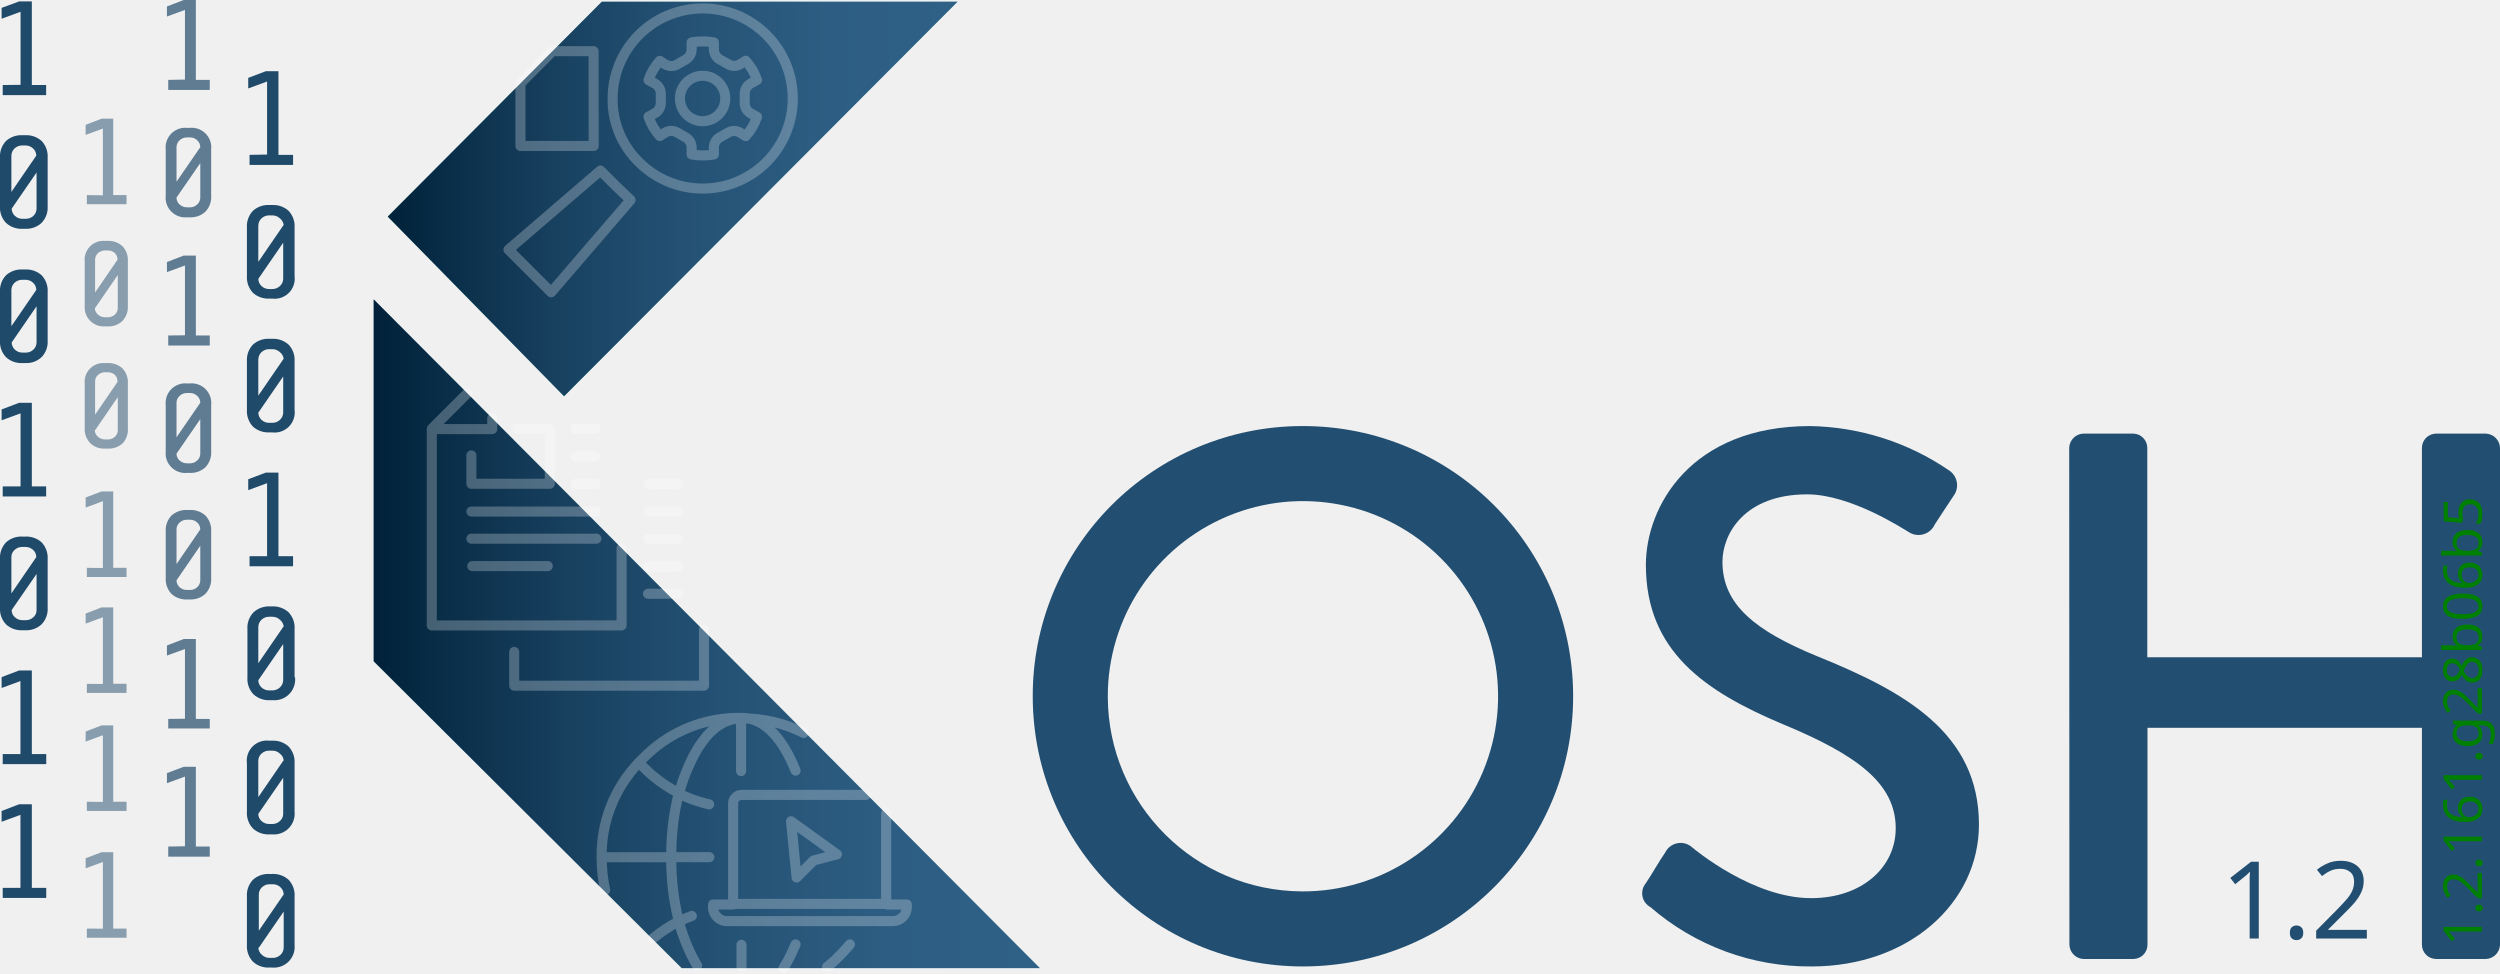
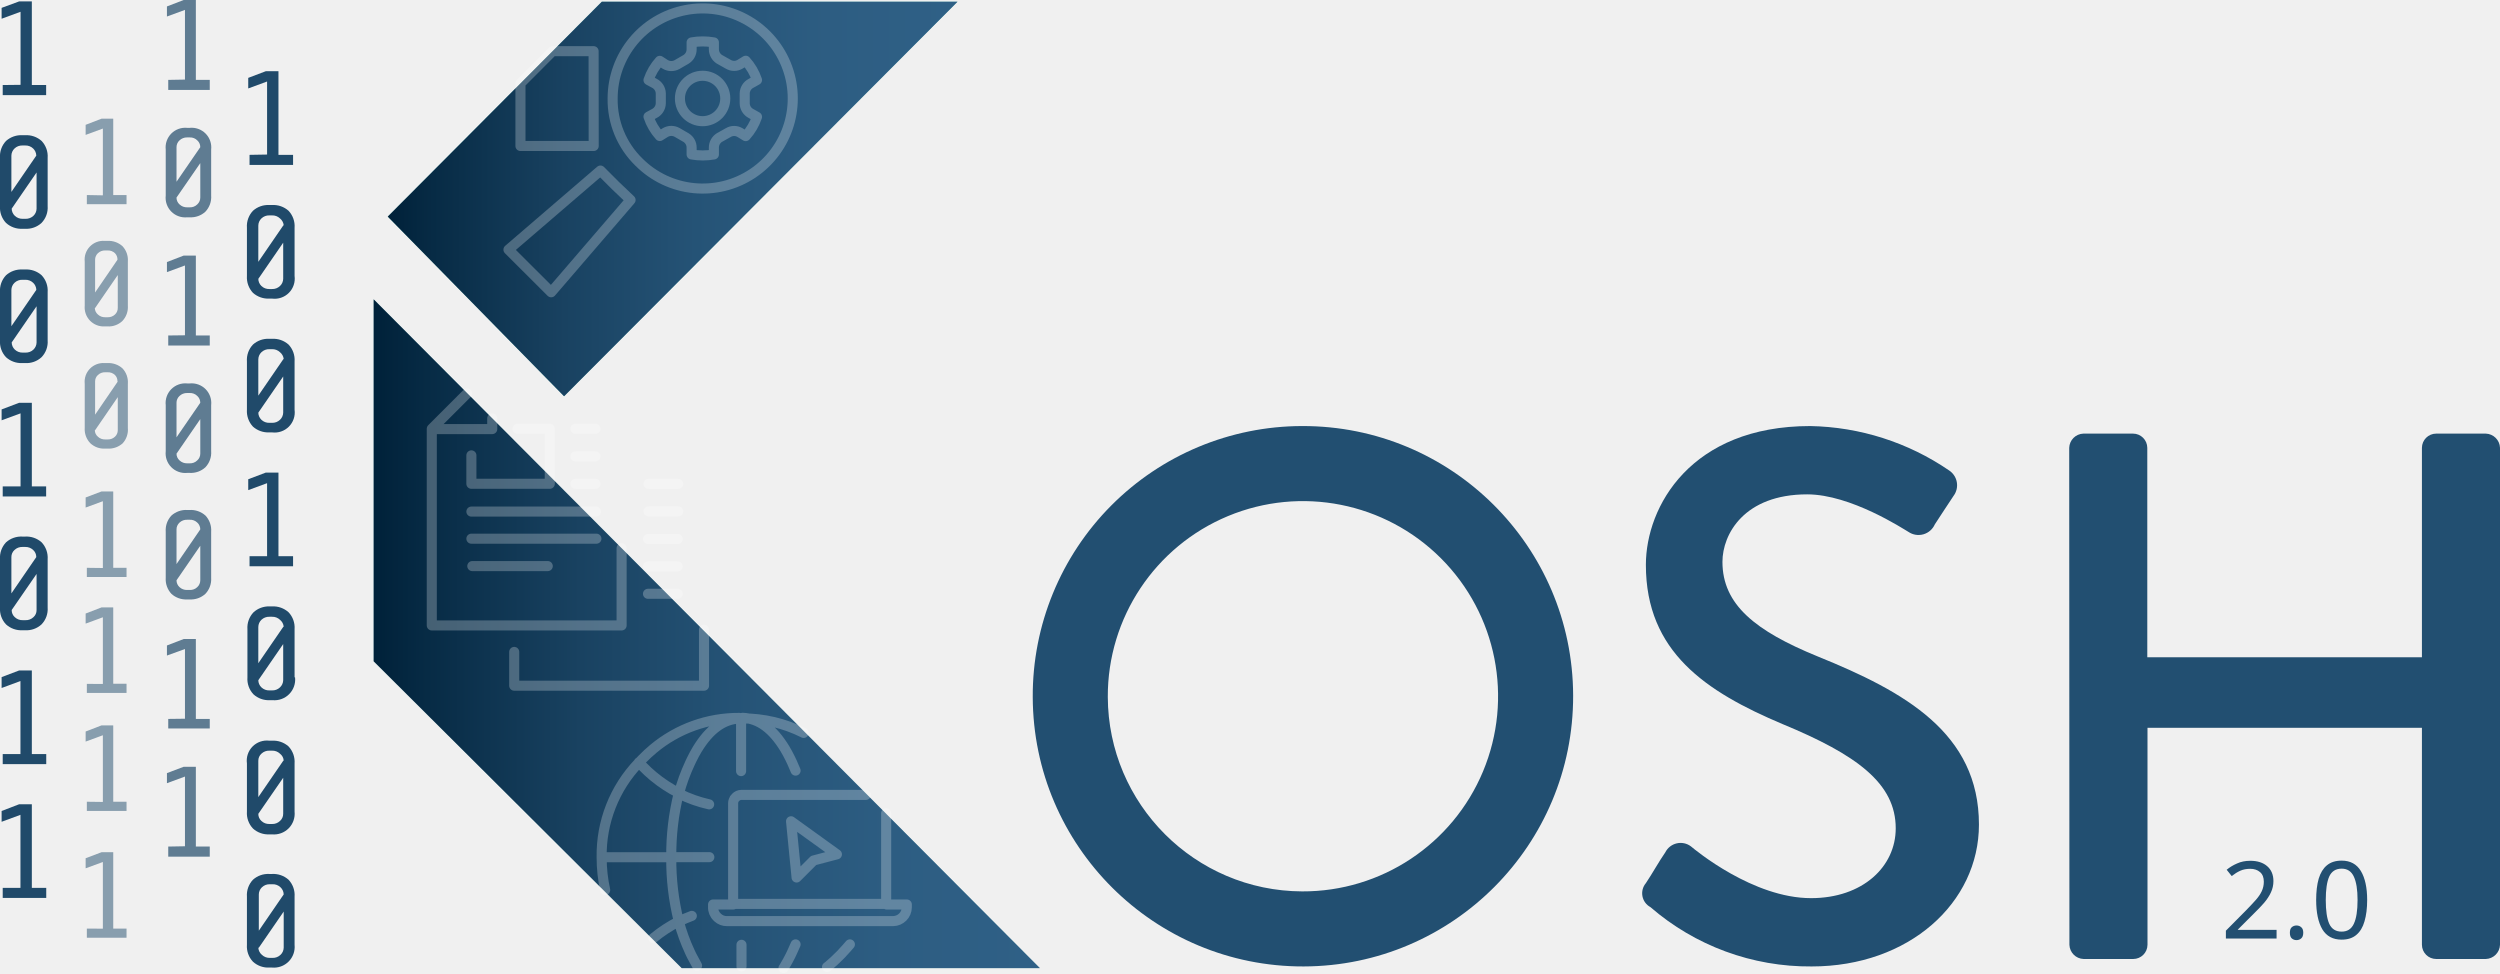
<svg xmlns="http://www.w3.org/2000/svg" xmlns:xlink="http://www.w3.org/1999/xlink" viewBox="0 0 248.15 96.65" version="1.1" id="svg4211">
  <defs id="defs4110">
    <style id="style4094">.cls-1{isolation:isolate;}.cls-2,.cls-3,.cls-4,.cls-5{fill:#224f71;}.cls-3,.cls-4,.cls-5,.cls-6{mix-blend-mode:multiply;}.cls-4{opacity:0.7;}.cls-5{opacity:0.5;}.cls-6{fill:#afdedc;}.cls-7{fill:url(#linear-gradient);}.cls-8{fill:url(#linear-gradient-2);}.cls-9{opacity:0.25;}.cls-10,.cls-11{fill:none;stroke:#fff;stroke-linecap:round;stroke-linejoin:round;}.cls-10{fill-rule:evenodd;}</style>
    <linearGradient id="linear-gradient" x1="38.49" y1="19.75" x2="95.04" y2="19.75" gradientUnits="userSpaceOnUse">
      <stop offset="0" stop-color="#002139" id="stop4096" />
      <stop offset="0.08" stop-color="#072b45" id="stop4098" />
      <stop offset="0.31" stop-color="#194261" id="stop4100" />
      <stop offset="0.54" stop-color="#255376" id="stop4102" />
      <stop offset="0.77" stop-color="#2d5d82" id="stop4104" />
      <stop offset="0.99" stop-color="#2f6086" id="stop4106" />
    </linearGradient>
    <linearGradient id="linear-gradient-2" x1="37.09" y1="62.9" x2="103.22" y2="62.9" xlink:href="#linear-gradient" />
    <linearGradient xlink:href="#linear-gradient" id="linearGradient4217" gradientUnits="userSpaceOnUse" x1="38.49" y1="19.75" x2="95.04" y2="19.75" />
  </defs>
  <path class="cls-2" d="m 129.25,42.29 a 26.82,26.82 0 1 1 -26.74,26.89 26.77,26.77 0 0 1 26.74,-26.89 z m 0,46.19 a 19.37,19.37 0 1 0 -19.29,-19.3 19.37,19.37 0 0 0 19.29,19.3 z" id="path4112" style="isolation:isolate;fill:#224f71" />
  <path class="cls-2" d="m 163.37,87.66 c 0.67,-1 1.26,-2.09 1.93,-3.06 a 1.7,1.7 0 0 1 2.54,-0.59 c 0.44,0.37 6.18,5.14 11.92,5.14 5.14,0 8.41,-3.13 8.41,-6.93 0,-4.47 -3.87,-7.3 -11.24,-10.35 -7.6,-3.21 -13.56,-7.16 -13.56,-15.8 0,-5.81 4.47,-13.78 16.31,-13.78 a 25.21,25.21 0 0 1 13.78,4.4 1.76,1.76 0 0 1 0.45,2.53 c -0.6,0.89 -1.27,1.94 -1.86,2.83 a 1.77,1.77 0 0 1 -2.61,0.75 c -0.52,-0.3 -5.74,-3.73 -10.06,-3.73 -6.25,0 -8.41,3.95 -8.41,6.7 0,4.25 3.27,6.86 9.46,9.39 8.64,3.5 16,7.6 16,16.69 0,7.75 -6.93,14.08 -16.61,14.08 a 24.14,24.14 0 0 1 -16,-5.89 1.56,1.56 0 0 1 -0.45,-2.38 z" id="path4114" style="isolation:isolate;fill:#224f71" />
  <path class="cls-2" d="m 205.39,44.45 a 1.46,1.46 0 0 1 1.41,-1.41 h 4.92 a 1.42,1.42 0 0 1 1.42,1.41 V 65.24 H 240.4 V 44.45 a 1.42,1.42 0 0 1 1.42,-1.41 h 4.91 a 1.46,1.46 0 0 1 1.42,1.41 v 49.33 a 1.46,1.46 0 0 1 -1.42,1.41 h -4.91 A 1.42,1.42 0 0 1 240.4,93.78 V 72.24 h -27.24 v 21.54 a 1.42,1.42 0 0 1 -1.42,1.41 h -4.92 a 1.46,1.46 0 0 1 -1.41,-1.41 z" id="path4116" style="isolation:isolate;fill:#224f71" />
  <path class="cls-3" d="m 0.27,8.44 v 1 h 4.31 v -1 H 3.16 V 0.14 H 1.9 L 0.16,0.78 V 1.86 L 2.04,1.17 v 7.25 z" id="path4124" style="isolation:isolate;mix-blend-mode:multiply;fill:#224f71" />
  <path class="cls-3" d="M 4.73,20.45 V 15.67 A 2.21,2.21 0 0 0 4.13,13.99 2.26,2.26 0 0 0 2.5,13.42 H 2.23 A 2.26,2.26 0 0 0 0.6,13.99 2.21,2.21 0 0 0 0,15.67 v 4.78 a 2.21,2.21 0 0 0 0.6,1.68 2.26,2.26 0 0 0 1.63,0.58 H 2.5 a 2.22,2.22 0 0 0 1.62,-0.58 2.18,2.18 0 0 0 0.61,-1.68 z m -1.13,-5 -2.47,3.6 v -3.6 a 1,1 0 0 1 0.31,-0.71 1.09,1.09 0 0 1 0.79,-0.3 H 2.5 a 1.09,1.09 0 0 1 0.79,0.3 1,1 0 0 1 0.31,0.68 z m -2.44,5.26 2.47,-3.59 v 3.59 a 1,1 0 0 1 -0.31,0.71 1.09,1.09 0 0 1 -0.79,0.3 H 2.26 A 1.09,1.09 0 0 1 1.47,21.42 1,1 0 0 1 1.16,20.71 Z" id="path4126" style="isolation:isolate;mix-blend-mode:multiply;fill:#224f71" />
  <path class="cls-3" d="M 4.73,33.78 V 29 A 2.21,2.21 0 0 0 4.13,27.32 2.26,2.26 0 0 0 2.5,26.75 H 2.23 A 2.26,2.26 0 0 0 0.6,27.32 2.21,2.21 0 0 0 0,29 v 4.78 a 2.21,2.21 0 0 0 0.6,1.68 2.26,2.26 0 0 0 1.63,0.58 H 2.5 a 2.22,2.22 0 0 0 1.62,-0.58 2.18,2.18 0 0 0 0.61,-1.68 z m -1.13,-5 -2.47,3.6 v -3.6 a 1,1 0 0 1 0.31,-0.71 1.09,1.09 0 0 1 0.79,-0.3 H 2.5 a 1.09,1.09 0 0 1 0.79,0.3 1,1 0 0 1 0.31,0.63 z M 1.16,33.99 3.63,30.4 v 3.59 A 1,1 0 0 1 3.32,34.7 1.09,1.09 0 0 1 2.53,35 H 2.26 A 1.09,1.09 0 0 1 1.47,34.7 1,1 0 0 1 1.16,33.99 Z" id="path4128" style="isolation:isolate;mix-blend-mode:multiply;fill:#224f71" />
  <path class="cls-3" d="m 0.27,48.28 v 1 h 4.31 v -1 H 3.16 v -8.3 H 1.9 l -1.74,0.66 v 1.08 l 1.88,-0.69 v 7.25 z" id="path4130" style="isolation:isolate;mix-blend-mode:multiply;fill:#224f71" />
  <path class="cls-3" d="M 4.73,60.3 V 55.52 A 2.23,2.23 0 0 0 4.13,53.83 2.26,2.26 0 0 0 2.5,53.26 H 2.23 A 2.26,2.26 0 0 0 0.6,53.83 2.23,2.23 0 0 0 0,55.52 v 4.78 a 2.21,2.21 0 0 0 0.6,1.68 2.26,2.26 0 0 0 1.63,0.58 H 2.5 A 2.22,2.22 0 0 0 4.12,61.98 2.18,2.18 0 0 0 4.73,60.3 Z m -1.13,-5 -2.47,3.6 v -3.6 a 0.93,0.93 0 0 1 0.31,-0.71 1.09,1.09 0 0 1 0.79,-0.3 H 2.5 a 1.09,1.09 0 0 1 0.79,0.3 0.93,0.93 0 0 1 0.31,0.68 z m -2.44,5.25 2.47,-3.58 v 3.58 a 0.92,0.92 0 0 1 -0.31,0.71 1.09,1.09 0 0 1 -0.79,0.3 H 2.26 A 1.09,1.09 0 0 1 1.47,61.26 0.92,0.92 0 0 1 1.16,60.55 Z" id="path4132" style="isolation:isolate;mix-blend-mode:multiply;fill:#224f71" />
  <path class="cls-3" d="m 0.27,74.85 v 1 h 4.32 v -1 H 3.16 v -8.3 H 1.9 l -1.74,0.66 v 1.08 L 2.03,67.6 v 7.25 z" id="path4134" style="isolation:isolate;mix-blend-mode:multiply;fill:#224f71" />
  <path class="cls-3" d="m 0.27,88.13 v 1 h 4.32 v -1 H 3.16 v -8.3 H 1.9 L 0.16,80.5 v 1.07 l 1.87,-0.69 v 7.25 z" id="path4136" style="isolation:isolate;mix-blend-mode:multiply;fill:#224f71" />
  <path class="cls-3" d="m 24.77,15.37 v 1 h 4.32 v -1 h -1.45 v -8.3 h -1.26 l -1.74,0.66 v 1.05 l 1.87,-0.69 v 7.25 z" id="path4138" style="isolation:isolate;mix-blend-mode:multiply;fill:#224f71" />
  <path class="cls-3" d="M 29.24,27.39 V 22.61 A 2.22,2.22 0 0 0 28.64,20.92 2.27,2.27 0 0 0 27,20.35 h -0.26 a 2.25,2.25 0 0 0 -1.63,0.57 2.22,2.22 0 0 0 -0.6,1.69 v 4.78 a 2.24,2.24 0 0 0 0.6,1.68 2.28,2.28 0 0 0 1.63,0.57 H 27 a 2,2 0 0 0 2.24,-2.25 z m -1.13,-5 -2.47,3.6 v -3.6 a 1,1 0 0 1 0.31,-0.71 1.09,1.09 0 0 1 0.79,-0.3 H 27 a 1.08,1.08 0 0 1 0.79,0.3 1,1 0 0 1 0.37,0.67 z m -2.47,5.29 2.47,-3.59 v 3.59 a 1,1 0 0 1 -0.32,0.71 1.08,1.08 0 0 1 -0.79,0.3 h -0.26 a 1.09,1.09 0 0 1 -0.79,-0.3 1,1 0 0 1 -0.31,-0.75 z" id="path4140" style="isolation:isolate;mix-blend-mode:multiply;fill:#224f71" />
  <path class="cls-3" d="M 29.24,40.67 V 35.88 A 2.21,2.21 0 0 0 28.64,34.2 2.27,2.27 0 0 0 27,33.63 h -0.26 a 2.25,2.25 0 0 0 -1.63,0.57 2.21,2.21 0 0 0 -0.6,1.68 v 4.79 a 2.24,2.24 0 0 0 0.6,1.68 2.28,2.28 0 0 0 1.63,0.57 H 27 a 2,2 0 0 0 2.24,-2.25 z m -1.13,-5 -2.47,3.6 v -3.6 a 1,1 0 0 1 0.31,-0.71 1.09,1.09 0 0 1 0.79,-0.3 H 27 a 1.08,1.08 0 0 1 0.79,0.3 1,1 0 0 1 0.37,0.67 z m -2.47,5.29 2.47,-3.59 v 3.59 a 1,1 0 0 1 -0.32,0.71 1.08,1.08 0 0 1 -0.79,0.3 h -0.26 a 1.09,1.09 0 0 1 -0.79,-0.3 1,1 0 0 1 -0.31,-0.75 z" id="path4142" style="isolation:isolate;mix-blend-mode:multiply;fill:#224f71" />
  <path class="cls-3" d="m 24.77,55.21 v 1 h 4.32 v -1 h -1.45 v -8.3 h -1.26 l -1.74,0.66 v 1.08 l 1.87,-0.69 v 7.25 z" id="path4144" style="isolation:isolate;mix-blend-mode:multiply;fill:#224f71" />
  <path class="cls-3" d="M 29.24,67.23 V 62.45 A 2.21,2.21 0 0 0 28.64,60.77 2.28,2.28 0 0 0 27,60.19 h -0.26 a 2.25,2.25 0 0 0 -1.58,0.59 2.21,2.21 0 0 0 -0.6,1.68 v 4.78 a 2.21,2.21 0 0 0 0.6,1.68 2.24,2.24 0 0 0 1.63,0.58 h 0.26 a 2.06,2.06 0 0 0 2.24,-2.26 z m -1.13,-5 -2.47,3.6 v -3.6 a 1,1 0 0 1 0.31,-0.71 1.09,1.09 0 0 1 0.79,-0.3 H 27 a 1.08,1.08 0 0 1 0.79,0.3 1,1 0 0 1 0.37,0.68 z m -2.47,5.29 2.47,-3.59 v 3.59 a 1,1 0 0 1 -0.32,0.71 1.08,1.08 0 0 1 -0.79,0.3 h -0.26 a 1.09,1.09 0 0 1 -0.79,-0.3 1,1 0 0 1 -0.31,-0.74 z" id="path4146" style="isolation:isolate;mix-blend-mode:multiply;fill:#224f71" />
  <path class="cls-3" d="M 29.24,80.52 V 75.78 A 2.23,2.23 0 0 0 28.64,74.09 2.27,2.27 0 0 0 27,73.52 h -0.26 a 2,2 0 0 0 -2.23,2.26 v 4.78 a 2.21,2.21 0 0 0 0.6,1.68 2.24,2.24 0 0 0 1.63,0.58 H 27 a 2.06,2.06 0 0 0 2.24,-2.26 z m -1.13,-5 -2.47,3.6 v -3.6 a 0.93,0.93 0 0 1 0.31,-0.71 1.09,1.09 0 0 1 0.79,-0.3 H 27 a 1.08,1.08 0 0 1 0.79,0.3 0.94,0.94 0 0 1 0.37,0.68 z m -2.47,5.26 2.47,-3.58 v 3.58 a 0.94,0.94 0 0 1 -0.32,0.71 1.08,1.08 0 0 1 -0.79,0.3 h -0.26 a 1.09,1.09 0 0 1 -0.79,-0.3 0.93,0.93 0 0 1 -0.31,-0.71 z" id="path4148" style="isolation:isolate;mix-blend-mode:multiply;fill:#224f71" />
  <path class="cls-3" d="M 29.24,93.78 V 89 A 2.21,2.21 0 0 0 28.64,87.32 2.27,2.27 0 0 0 27,86.75 h -0.26 a 2.25,2.25 0 0 0 -1.63,0.57 2.21,2.21 0 0 0 -0.6,1.68 v 4.78 a 2.21,2.21 0 0 0 0.6,1.68 2.24,2.24 0 0 0 1.63,0.58 H 27 a 2.06,2.06 0 0 0 2.24,-2.26 z m -1.08,-5 -2.47,3.6 v -3.6 a 1,1 0 0 1 0.31,-0.71 1.09,1.09 0 0 1 0.79,-0.3 h 0.26 a 1.08,1.08 0 0 1 0.79,0.3 1,1 0 0 1 0.32,0.71 z m -2.47,5.29 2.47,-3.59 v 3.59 a 1,1 0 0 1 -0.32,0.71 1.08,1.08 0 0 1 -0.79,0.3 H 26.79 A 1.09,1.09 0 0 1 26,94.78 1,1 0 0 1 25.64,94.06 Z" id="path4150" style="isolation:isolate;mix-blend-mode:multiply;fill:#224f71" />
  <path class="cls-4" d="m 16.7,7.93 v 1 h 4.12 v -1 H 19.44 V 0 h -1.21 l -1.66,0.64 v 1 L 18.36,0.98 V 7.9 Z" id="path4152" style="opacity:0.7;isolation:isolate;mix-blend-mode:multiply;fill:#224f71" />
  <path class="cls-4" d="m 20.96,19.41 v -4.56 a 1.95,1.95 0 0 0 -2.13,-2.16 h -0.25 a 1.95,1.95 0 0 0 -2.13,2.16 v 4.56 a 1.95,1.95 0 0 0 2.13,2.16 h 0.25 a 2.13,2.13 0 0 0 1.55,-0.55 2.1,2.1 0 0 0 0.58,-1.61 z m -1.08,-4.8 -2.36,3.43 v -3.43 a 0.9,0.9 0 0 1 0.3,-0.68 1.06,1.06 0 0 1 0.76,-0.29 h 0.25 a 1,1 0 0 1 0.75,0.29 0.9,0.9 0 0 1 0.3,0.68 z m -2.36,5 2.36,-3.42 v 3.42 a 0.9,0.9 0 0 1 -0.3,0.68 1,1 0 0 1 -0.75,0.29 h -0.25 a 1.06,1.06 0 0 1 -0.76,-0.29 0.9,0.9 0 0 1 -0.3,-0.64 z" id="path4154" style="opacity:0.7;isolation:isolate;mix-blend-mode:multiply;fill:#224f71" />
  <path class="cls-4" d="m 16.7,33.3 v 1 h 4.12 v -1 h -1.38 v -7.93 h -1.21 l -1.66,0.64 v 1 l 1.79,-0.66 v 6.93 z" id="path4156" style="opacity:0.7;isolation:isolate;mix-blend-mode:multiply;fill:#224f71" />
  <path class="cls-4" d="m 20.96,44.78 v -4.56 a 1.95,1.95 0 0 0 -2.13,-2.16 h -0.25 a 1.95,1.95 0 0 0 -2.13,2.16 v 4.56 a 1.95,1.95 0 0 0 2.13,2.16 h 0.25 a 2.13,2.13 0 0 0 1.55,-0.55 2.1,2.1 0 0 0 0.58,-1.61 z m -1.08,-4.8 -2.36,3.43 v -3.43 a 0.91,0.91 0 0 1 0.3,-0.68 1.06,1.06 0 0 1 0.76,-0.29 h 0.25 a 1,1 0 0 1 0.75,0.29 0.91,0.91 0 0 1 0.3,0.67 z m -2.36,5.05 2.36,-3.43 v 3.43 a 0.89,0.89 0 0 1 -0.3,0.67 1,1 0 0 1 -0.75,0.29 h -0.25 a 1.06,1.06 0 0 1 -0.76,-0.29 0.89,0.89 0 0 1 -0.3,-0.68 z" id="path4158" style="opacity:0.7;isolation:isolate;mix-blend-mode:multiply;fill:#224f71" />
  <path class="cls-4" d="m 16.7,71.36 v 0.95 h 4.12 v -0.95 h -1.38 v -7.93 h -1.21 l -1.66,0.64 v 1 l 1.79,-0.65 v 6.92 z" id="path4160" style="opacity:0.7;isolation:isolate;mix-blend-mode:multiply;fill:#224f71" />
  <path class="cls-4" d="m 20.96,57.36 v -4.58 a 2.12,2.12 0 0 0 -0.57,-1.61 2.18,2.18 0 0 0 -1.56,-0.55 h -0.25 a 2.18,2.18 0 0 0 -1.56,0.55 2.12,2.12 0 0 0 -0.57,1.61 v 4.57 a 2.13,2.13 0 0 0 0.57,1.6 2.15,2.15 0 0 0 1.56,0.55 h 0.25 a 2.13,2.13 0 0 0 1.55,-0.55 2.09,2.09 0 0 0 0.58,-1.59 z m -1.08,-4.81 -2.36,3.44 v -3.44 a 0.91,0.91 0 0 1 0.3,-0.68 1.05,1.05 0 0 1 0.76,-0.28 h 0.25 a 1,1 0 0 1 0.75,0.28 0.91,0.91 0 0 1 0.3,0.68 z m -2.36,5.05 2.36,-3.43 v 3.43 a 0.91,0.91 0 0 1 -0.3,0.68 1,1 0 0 1 -0.75,0.28 h -0.25 a 1.05,1.05 0 0 1 -0.76,-0.28 0.91,0.91 0 0 1 -0.3,-0.68 z" id="path4162" style="opacity:0.7;isolation:isolate;mix-blend-mode:multiply;fill:#224f71" />
  <path class="cls-4" d="m 16.7,84.03 v 1 h 4.12 v -1 h -1.38 v -7.92 h -1.21 l -1.66,0.63 v 1 l 1.79,-0.66 V 84 Z" id="path4164" style="opacity:0.7;isolation:isolate;mix-blend-mode:multiply;fill:#224f71" />
  <path class="cls-5" d="m 8.62,19.36 v 0.91 h 3.94 V 19.36 H 11.24 V 11.78 H 10.08 L 8.5,12.39 v 1 l 1.71,-0.63 v 6.63 z" id="path4166" style="opacity:0.5;isolation:isolate;mix-blend-mode:multiply;fill:#224f71" />
  <path class="cls-5" d="m 12.69,30.34 v -4.37 a 2,2 0 0 0 -0.54,-1.54 2.07,2.07 0 0 0 -1.5,-0.52 h -0.24 a 1.86,1.86 0 0 0 -2,2.06 v 4.37 a 1.89,1.89 0 0 0 2,2.06 h 0.24 a 2,2 0 0 0 1.49,-0.53 2,2 0 0 0 0.55,-1.53 z m -1,-4.6 -2.25,3.29 v -3.25 a 0.88,0.88 0 0 1 0.28,-0.65 1,1 0 0 1 0.72,-0.27 h 0.24 a 1,1 0 0 1 0.73,0.27 0.88,0.88 0 0 1 0.25,0.65 z m -2.25,4.83 2.25,-3.27 v 3.27 a 0.86,0.86 0 0 1 -0.28,0.65 1,1 0 0 1 -0.73,0.27 H 10.44 A 1,1 0 0 1 9.72,31.22 0.86,0.86 0 0 1 9.41,30.57 Z" id="path4168" style="opacity:0.5;isolation:isolate;mix-blend-mode:multiply;fill:#224f71" />
  <path class="cls-5" d="m 8.62,67.88 v 0.9 h 3.94 V 67.87 H 11.24 V 60.29 H 10.08 L 8.5,60.9 v 1 l 1.71,-0.63 v 6.62 z" id="path4170" style="opacity:0.5;isolation:isolate;mix-blend-mode:multiply;fill:#224f71" />
  <path class="cls-5" d="m 8.62,92.17 v 0.91 h 3.94 v -0.91 h -1.32 v -7.58 h -1.16 l -1.58,0.6 v 1 l 1.71,-0.63 v 6.62 z" id="path4172" style="opacity:0.5;isolation:isolate;mix-blend-mode:multiply;fill:#224f71" />
  <path class="cls-5" d="m 8.62,56.36 v 0.91 h 3.94 v -0.91 h -1.32 v -7.58 h -1.16 l -1.58,0.6 v 1 l 1.71,-0.63 v 6.63 z" id="path4174" style="opacity:0.5;isolation:isolate;mix-blend-mode:multiply;fill:#224f71" />
  <path class="cls-5" d="M 12.69,42.47 V 38.1 a 2,2 0 0 0 -0.54,-1.54 2.07,2.07 0 0 0 -1.5,-0.52 h -0.24 a 1.86,1.86 0 0 0 -2,2.06 v 4.37 a 2,2 0 0 0 0.56,1.53 2,2 0 0 0 1.48,0.53 h 0.24 A 2.07,2.07 0 0 0 12.18,44 2,2 0 0 0 12.69,42.47 Z m -1,-4.6 -2.25,3.29 v -3.29 a 0.86,0.86 0 0 1 0.28,-0.65 1,1 0 0 1 0.72,-0.27 h 0.24 a 1,1 0 0 1 0.73,0.27 0.86,0.86 0 0 1 0.25,0.65 z m -2.25,4.83 2.25,-3.28 v 3.28 a 0.86,0.86 0 0 1 -0.28,0.65 1,1 0 0 1 -0.73,0.27 H 10.44 A 1,1 0 0 1 9.72,43.35 0.86,0.86 0 0 1 9.41,42.7 Z" id="path4176" style="opacity:0.5;isolation:isolate;mix-blend-mode:multiply;fill:#224f71" />
  <path class="cls-5" d="m 8.62,79.58 v 0.91 h 3.94 V 79.58 H 11.24 V 72 H 10.08 L 8.5,72.61 v 1 l 1.71,-0.63 v 6.62 z" id="path4178" style="opacity:0.5;isolation:isolate;mix-blend-mode:multiply;fill:#224f71" />
  <polygon class="cls-6" points="37.09,29.71 37.09,65.64 67.67,96.1 103.22,96.1 " id="polygon4180" style="isolation:isolate;mix-blend-mode:multiply;fill:#afdedc" />
  <polygon class="cls-6" points="55.99,39.33 95.04,0.17 59.74,0.17 38.49,21.5 " id="polygon4182" style="isolation:isolate;mix-blend-mode:multiply;fill:#afdedc" />
  <polygon class="cls-6" points="55.99,39.33 95.04,0.17 59.74,0.17 38.49,21.5 " id="polygon4184" style="isolation:isolate;mix-blend-mode:multiply;fill:#afdedc" />
  <polygon class="cls-7" points="55.99,39.33 95.04,0.17 59.74,0.17 38.49,21.5 " id="polygon4186" style="isolation:isolate;fill:url(#linearGradient4217)" />
  <polygon class="cls-8" points="37.09,29.71 37.09,65.64 67.67,96.1 103.22,96.1 " id="polygon4188" style="isolation:isolate;fill:url(#linear-gradient-2)" />
  <g class="cls-9" id="g4192" style="opacity:0.25;isolation:isolate">
    <path class="cls-10" d="m 484.63,443.42 v 2.82 h 7.78 v -5.46 h -3.2 m 7.74,5.47 h -2 m 0,-2.73 h 2 m 0,-2.74 h -2 M 484.63,449 H 497 m -10.3,-9.25 v 1.06 h -6 v 19.49 h 18.84 v -7.67 m -18.84,-11.85 3.51,-3.51 m 18,11.71 h 2.95 m 0,-2.73 h -2.95 m -13.33,16.68 v 3.35 h 18.84 v -5.56 m -23,-6.31 h 7.49 m 4.83,-2.72 h -12.41 m 20.48,5.47 h -2.95 m 0,-2.72 h 2.95 m 0,-2.72 h -2.95" transform="translate(-437.84,-398.22)" id="path4190" style="fill:none;fill-rule:evenodd;stroke:#ffffff;stroke-linecap:round;stroke-linejoin:round" />
  </g>
  <g class="cls-9" id="g4202" style="opacity:0.25;isolation:isolate">
    <polygon class="cls-11" points="51.66,8.28 51.66,14.49 58.93,14.49 58.92,5.08 54.85,5.08 " id="polygon4194" style="fill:none;stroke:#ffffff;stroke-linecap:round;stroke-linejoin:round" />
    <path class="cls-11" d="m 498.92,416.63 -1.48,-1.48 -9.13,7.85 v 0 l 4.24,4.23 v 0 l 7.88,-9.16 z" transform="translate(-437.84,-398.22)" id="path4196" style="fill:none;stroke:#ffffff;stroke-linecap:round;stroke-linejoin:round" />
    <path class="cls-11" d="m 501.26,414.31 a 8.94,8.94 0 1 0 -2.61,-6.32 8.63,8.63 0 0 0 2.61,6.32 z m 1.54,-7.82 -0.59,-0.32 a 5.4,5.4 0 0 1 1.12,-1.91 l 0.56,0.36 a 1.17,1.17 0 0 0 1.17,0 l 0.88,-0.51 a 1.16,1.16 0 0 0 0.55,-1 v -0.68 a 6.16,6.16 0 0 1 2.21,0 v 0.67 a 1.18,1.18 0 0 0 0.54,1 l 0.89,0.5 a 1.13,1.13 0 0 0 1.16,0 l 0.57,-0.35 a 5.4,5.4 0 0 1 1.12,1.91 l -0.59,0.33 a 1.16,1.16 0 0 0 -0.63,1 v 1 a 1.16,1.16 0 0 0 0.63,1 l 0.59,0.33 a 5.4,5.4 0 0 1 -1.12,1.91 l -0.57,-0.35 a 1.13,1.13 0 0 0 -1.16,0 l -0.89,0.5 a 1.17,1.17 0 0 0 -0.54,1 v 0.67 a 6.16,6.16 0 0 1 -2.21,0 v -0.67 a 1.16,1.16 0 0 0 -0.55,-1 l -0.88,-0.51 a 1.17,1.17 0 0 0 -1.17,0 l -0.56,0.35 a 5.35,5.35 0 0 1 -1.12,-1.92 l 0.59,-0.32 a 1.16,1.16 0 0 0 0.63,-1 v -1 a 1.16,1.16 0 0 0 -0.63,-0.99 z" transform="translate(-437.84,-398.22)" id="path4198" style="fill:none;stroke:#ffffff;stroke-linecap:round;stroke-linejoin:round" />
    <path class="cls-11" d="m 507.58,410.25 a 2.25,2.25 0 0 0 2.25,-2.26 2.25,2.25 0 1 0 -4.5,0 2.25,2.25 0 0 0 2.25,2.26 z" transform="translate(-437.84,-398.22)" id="path4200" style="fill:none;stroke:#ffffff;stroke-linecap:round;stroke-linejoin:round" />
  </g>
  <g class="cls-9" id="g4206" style="opacity:0.25;isolation:isolate">
    <path class="cls-10" d="m 511.4,474.76 v -5.22 h -0.16 c -1.6,0.06 -3,1.09 -4.2,3.07 -0.18,0.3 -0.36,0.63 -0.54,1 l -0.18,0.38 a 18.11,18.11 0 0 0 -1.09,3 12.84,12.84 0 0 0 3,1.07 m 3.14,-8.53 h 0.16 a 13.39,13.39 0 0 1 6.08,1.44 m 6.18,6.15 h -12.36 a 0.79,0.79 0 0 0 -0.57,0.25 0.66,0.66 0 0 0 -0.2,0.31 0.75,0.75 0 0 0 -0.05,0.26 v 10 h 15.19 v -9 m -7.2,4.69 -1.69,1.69 -0.55,-5.58 4.55,3.28 z m -7.05,-14.16 c 1.6,0.06 3,1.09 4.2,3.07 0.18,0.3 0.36,0.63 0.54,1 l 0.18,0.38 c 0.12,0.26 0.23,0.52 0.34,0.79 m -18.9,11.85 a 14.8,14.8 0 0 1 -0.35,-3.23 v 0 a 13.27,13.27 0 0 1 3.68,-9.4 l 0.37,-0.38 a 14.06,14.06 0 0 1 1.08,-1 13.2,13.2 0 0 1 8.54,-3.07 m -4.72,19.65 a 12.26,12.26 0 0 0 -1.29,0.56 18.58,18.58 0 0 0 1.09,3 l 0.18,0.38 q 0.27,0.53 0.54,1 m -4.34,-2.73 a 13.61,13.61 0 0 1 2.53,-1.66 25.19,25.19 0 0 1 -0.75,-6.37 h -6.91 m 7.66,-6.38 a 25.24,25.24 0 0 0 -0.75,6.37 h 3.78 m -7,-9.41 0.37,0.39 a 14.06,14.06 0 0 0 1.08,1 13.61,13.61 0 0 0 2.53,1.66 m 10.38,17.37 a 0.83,0.83 0 0 1 0.08,-0.12 l 0.06,-0.11 c 0.19,-0.31 0.37,-0.64 0.55,-1 l 0.18,-0.38 0.33,-0.74 m 5.39,0 c -0.21,0.25 -0.43,0.5 -0.66,0.74 a 4.27,4.27 0 0 1 -0.36,0.38 q -0.52,0.53 -1.08,1 l -0.17,0.13 M 510.62,488 h -2 v 0.24 a 1.31,1.31 0 0 0 0.4,1 l 0.06,0.06 a 1.32,1.32 0 0 0 0.92,0.35 h 16.48 a 1.38,1.38 0 0 0 1.37,-1.38 V 488 h -2 m -14.41,4 v 2.15" transform="translate(-437.84,-398.22)" id="path4204" style="fill:none;fill-rule:evenodd;stroke:#ffffff;stroke-linecap:round;stroke-linejoin:round" />
  </g>
  <text xml:space="preserve" style="font-style:normal;font-weight:normal;font-size:40px;line-height:1.25;font-family:sans-serif;letter-spacing:0px;word-spacing:0px;fill:#224f71;fill-opacity:1;stroke:none" x="220.427" y="93.16" id="text4318">
-     <tspan id="tspan4316" x="220.427" y="93.16" style="font-style:normal;font-variant:normal;font-weight:normal;font-stretch:normal;font-size:10.667px;font-family:sans-serif;-inkscape-font-specification:'sans-serif, Normal';font-variant-ligatures:normal;font-variant-caps:normal;font-variant-numeric:normal;font-feature-settings:normal;text-align:start;writing-mode:lr-tb;text-anchor:start;fill:#224f71;fill-opacity:1">1.2</tspan>
+     <tspan id="tspan4316" x="220.427" y="93.16" style="font-style:normal;font-variant:normal;font-weight:normal;font-stretch:normal;font-size:10.667px;font-family:sans-serif;-inkscape-font-specification:'sans-serif, Normal';font-variant-ligatures:normal;font-variant-caps:normal;font-variant-numeric:normal;font-feature-settings:normal;text-align:start;writing-mode:lr-tb;text-anchor:start;fill:#224f71;fill-opacity:1">2.0</tspan>
  </text>
  <text xml:space="preserve" style="font-style:normal;font-weight:normal;font-size:40px;line-height:1.25;font-family:sans-serif;letter-spacing:0px;word-spacing:0px;fill:#000000;fill-opacity:1;stroke:none" x="-93.897" y="246.353" id="text4402" transform="rotate(-90)">
-     <tspan id="tspan4400" x="-93.897" y="246.353" style="font-style:normal;font-variant:normal;font-weight:normal;font-stretch:normal;font-size:5.333px;font-family:sans-serif;-inkscape-font-specification:'sans-serif, Normal';font-variant-ligatures:normal;font-variant-caps:normal;font-variant-numeric:normal;font-feature-settings:normal;text-align:start;writing-mode:lr-tb;text-anchor:start;fill:#008000">1.2.161.g28b06b5 </tspan>
+     <tspan id="tspan4400" x="-93.897" y="246.353" style="font-style:normal;font-variant:normal;font-weight:normal;font-stretch:normal;font-size:5.333px;font-family:sans-serif;-inkscape-font-specification:'sans-serif, Normal';font-variant-ligatures:normal;font-variant-caps:normal;font-variant-numeric:normal;font-feature-settings:normal;text-align:start;writing-mode:lr-tb;text-anchor:start;fill:#008000" />
  </text>
</svg>
